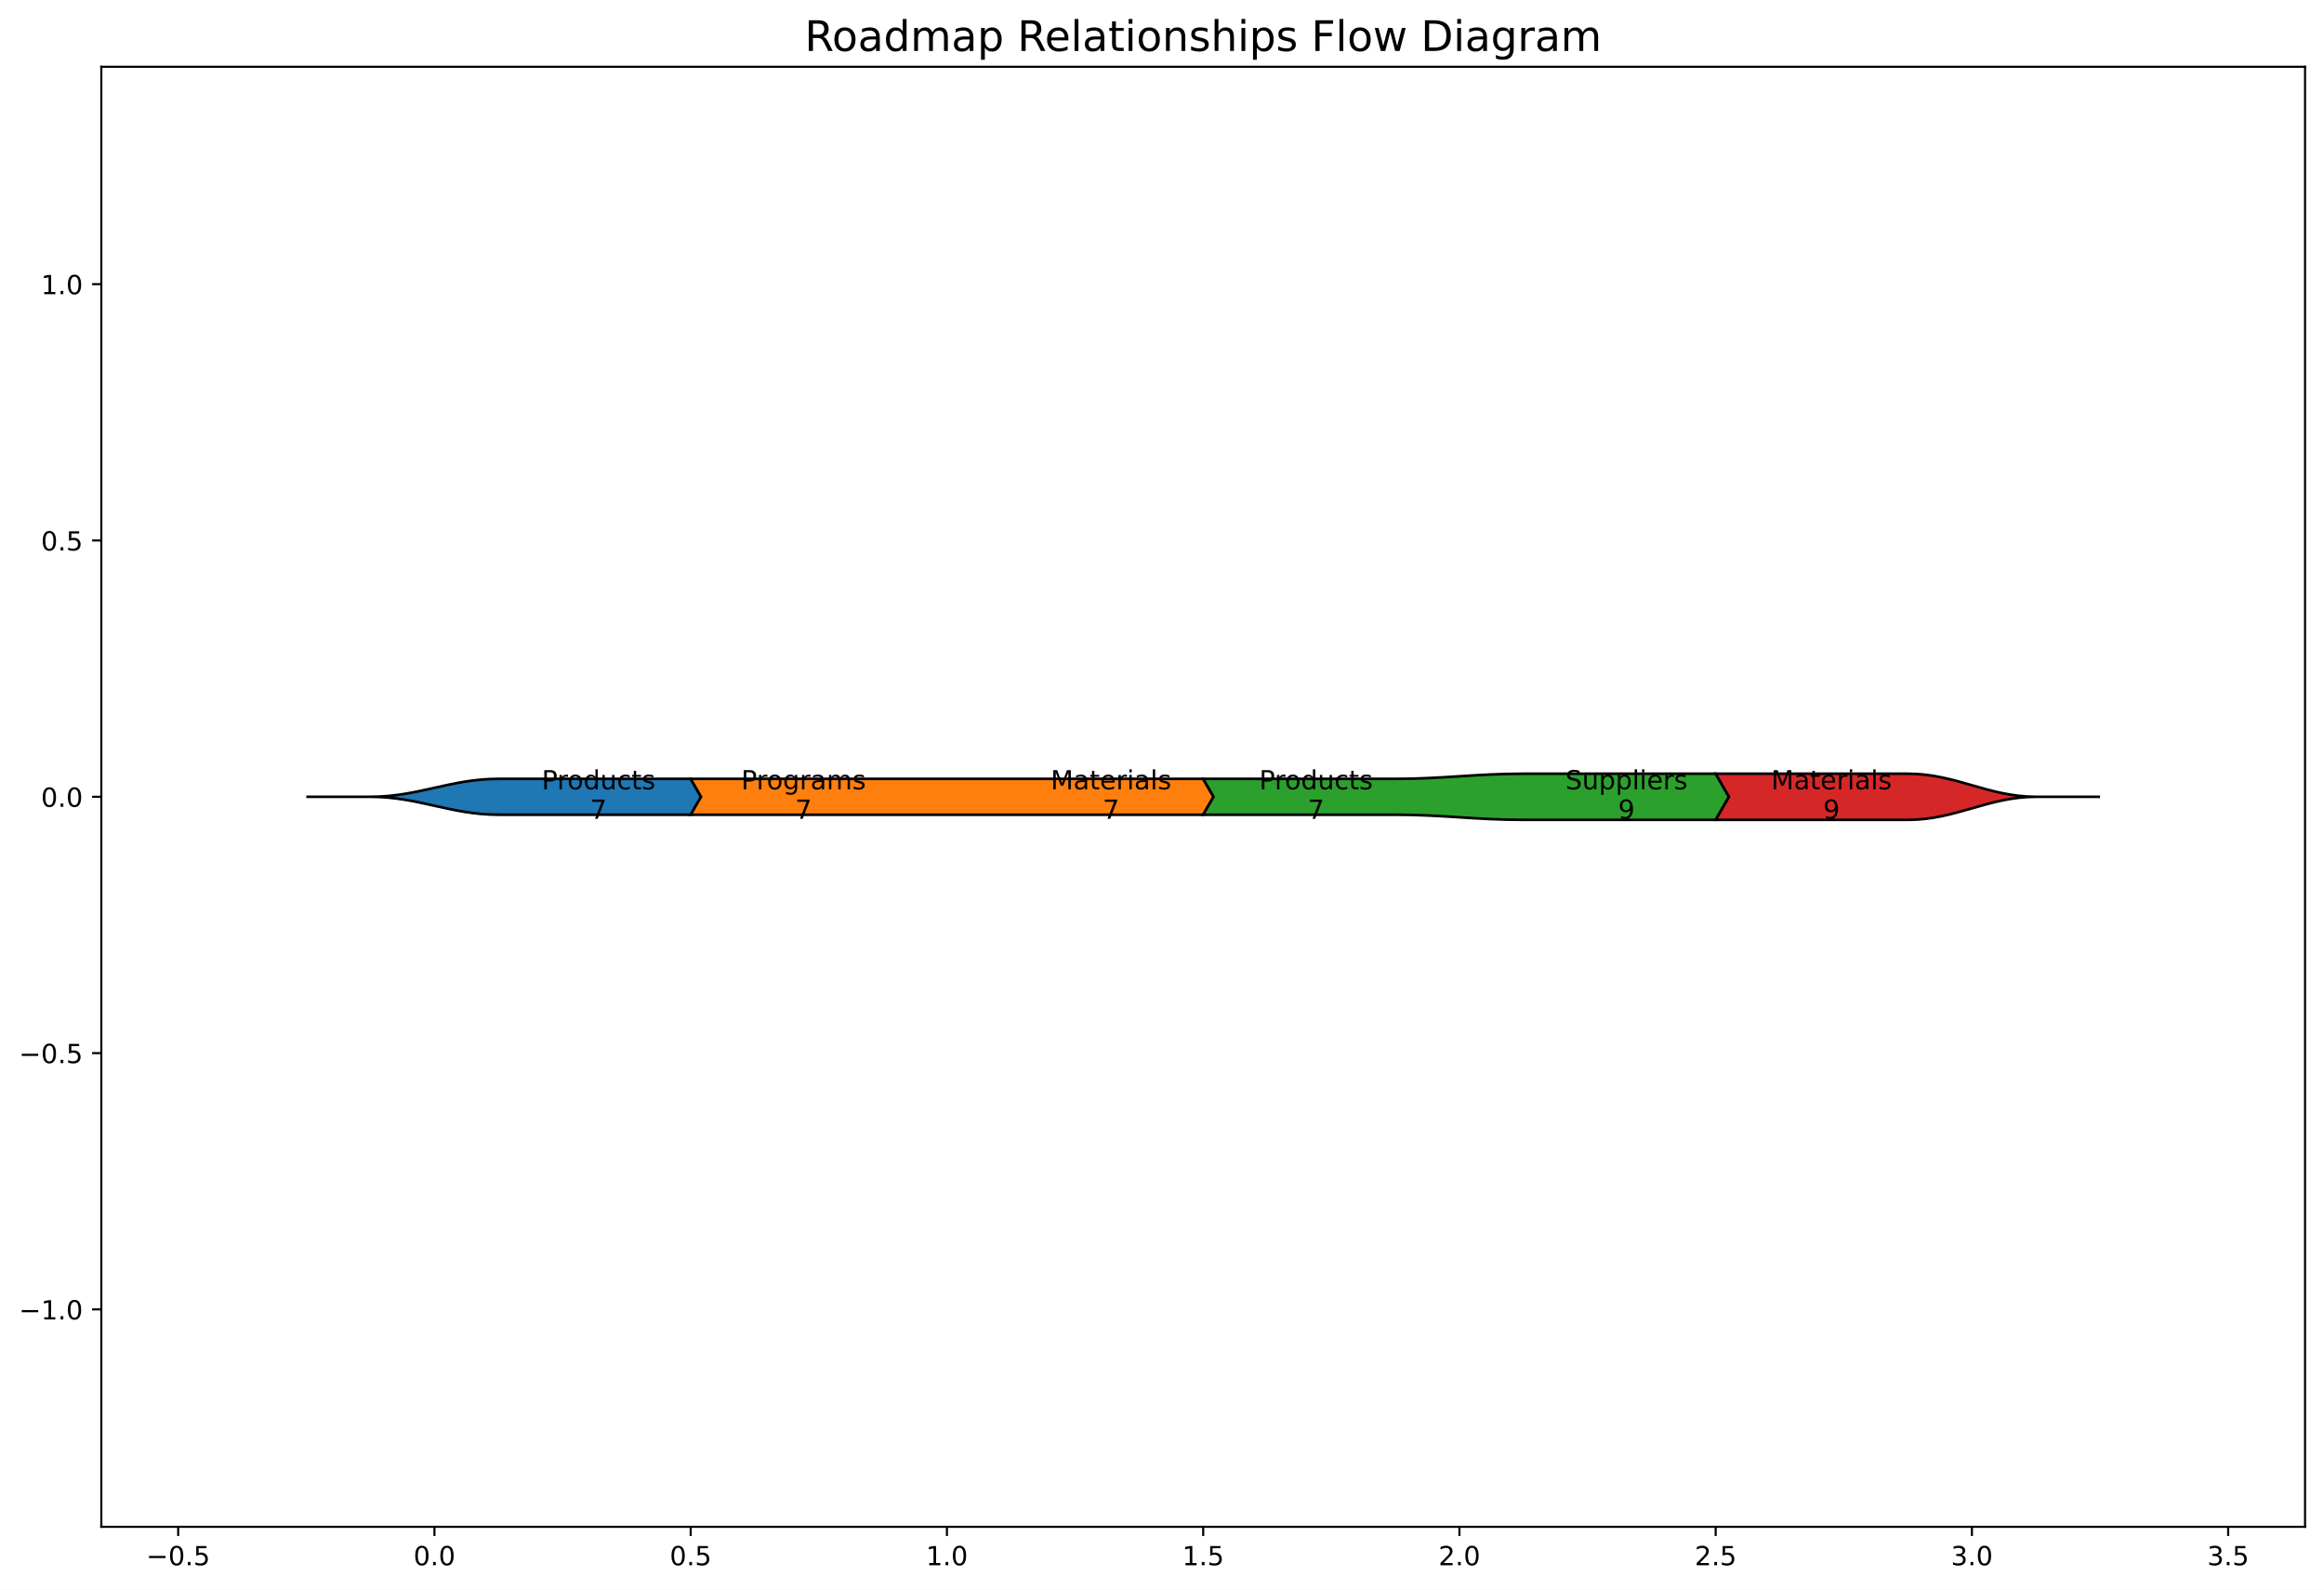
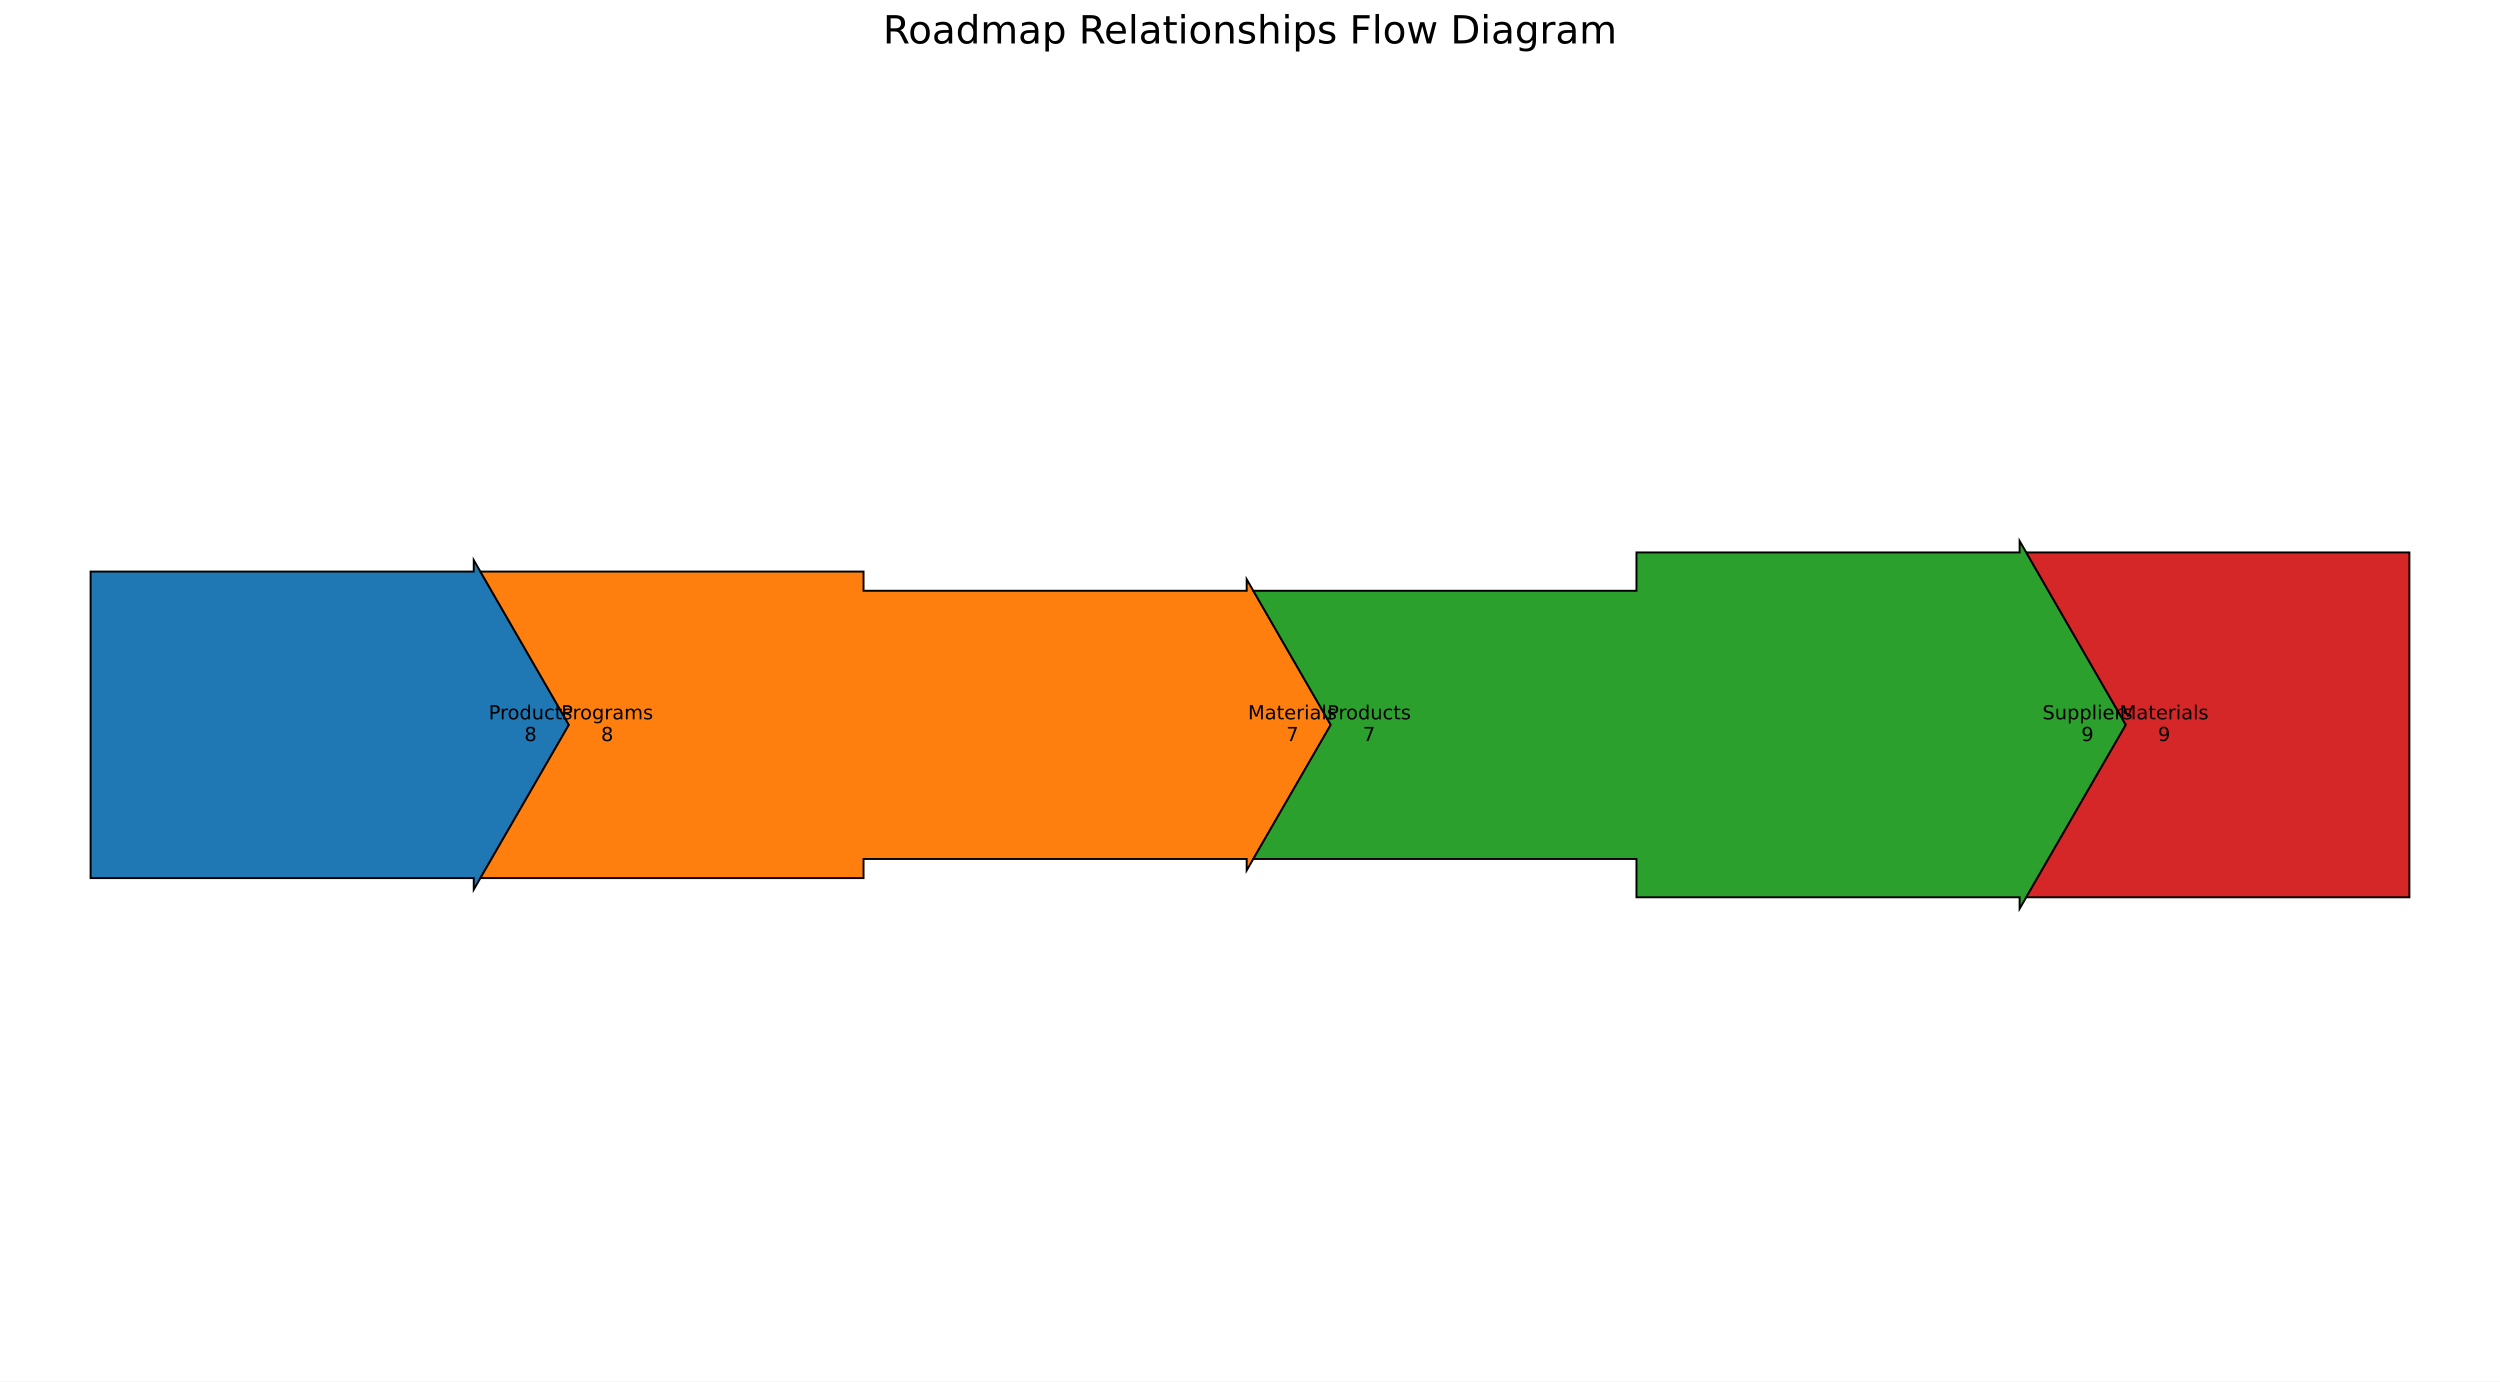
- <svg xmlns="http://www.w3.org/2000/svg" xmlns:xlink="http://www.w3.org/1999/xlink" width="882.683pt" height="603.636pt" viewBox="0 0 882.683 603.636" version="1.1">
+ <svg xmlns="http://www.w3.org/2000/svg" xmlns:xlink="http://www.w3.org/1999/xlink" width="1288.8pt" height="712.157pt" viewBox="0 0 1288.8 712.157" version="1.1">
  <defs>
    <style type="text/css">*{stroke-linejoin: round; stroke-linecap: butt}</style>
  </defs>
  <g id="figure_1">
    <g id="patch_1">
-       <path d="M 0 603.636  L 882.683 603.636  L 882.683 0  L 0 0  z " style="fill: #ffffff" />
+       <path d="M 0 712.157  L 1288.8 712.157  L 1288.8 0  L 0 0  z " style="fill: #ffffff" />
    </g>
    <g id="axes_1">
      <g id="patch_2">
-         <path d="M 38.483 579.758  L 875.483 579.758  L 875.483 25.358  L 38.483 25.358  z " style="fill: #ffffff" />
+         <path d="M 46.704 373.677  L 46.704 373.677  C 46.704 373.677 46.704 294.668 46.704 294.668  L 46.704 294.668  L 244.226 294.668  L 244.226 288.743  L 293.262 373.677  L 244.226 458.611  L 244.226 452.685  L 145.465 452.685  L 46.704 452.685  L 46.704 452.685  L 46.704 452.685  C 46.704 452.685 46.704 373.677 46.704 373.677  z " clip-path="url(#p63aba40e7e)" style="fill: #1f77b4; stroke: #000000; stroke-linejoin: miter" />
      </g>
      <g id="patch_3">
-         <path d="M 116.343 302.558  L 140.675 302.558  C 158.923 302.558 171.089 295.745 189.337 295.745  L 213.669 295.745  L 262.332 295.745  L 262.332 295.745  L 266.265 302.558  L 262.332 309.37  L 262.332 309.37  L 213.669 309.37  L 213.669 309.37  L 213.669 309.37  L 189.337 309.37  C 171.089 309.37 158.923 302.558 140.675 302.558  z " clip-path="url(#p958e1500dc)" style="fill: #1f77b4; stroke: #000000; stroke-linejoin: miter" />
+         <path d="M 445.168 294.668  L 445.168 294.668  C 445.168 294.668 445.168 304.544 445.168 304.544  L 445.168 304.544  L 642.689 304.544  L 642.689 298.619  L 686.024 373.677  L 642.689 448.735  L 642.689 442.809  L 543.929 442.809  L 445.168 442.809  L 445.168 442.809  L 445.168 442.809  C 445.168 442.809 445.168 452.685 445.168 452.685  L 445.168 452.685  L 247.647 452.685  L 293.262 373.677  L 247.647 294.668  L 346.407 294.668  L 445.168 294.668  z " clip-path="url(#p63aba40e7e)" style="fill: #ff7f0e; stroke: #000000; stroke-linejoin: miter" />
      </g>
      <g id="patch_4">
-         <path d="M 310.994 295.745  L 335.326 295.745  C 353.574 295.745 365.74 295.745 383.989 295.745  L 408.32 295.745  L 456.983 295.745  L 456.983 295.745  L 460.916 302.558  L 456.983 309.37  L 456.983 309.37  L 408.32 309.37  L 408.32 309.37  L 408.32 309.37  L 383.989 309.37  C 365.74 309.37 353.574 309.37 335.326 309.37  L 310.994 309.37  L 262.332 309.37  L 266.265 302.558  L 262.332 295.745  L 310.994 295.745  L 310.994 295.745  z " clip-path="url(#p958e1500dc)" style="fill: #ff7f0e; stroke: #000000; stroke-linejoin: miter" />
+         <path d="M 843.632 304.544  L 843.632 304.544  C 843.632 304.544 843.632 284.792 843.632 284.792  L 843.632 284.792  L 1041.153 284.792  L 1041.153 278.867  L 1095.892 373.677  L 1041.153 468.487  L 1041.153 462.561  L 942.393 462.561  L 843.632 462.561  L 843.632 462.561  L 843.632 462.561  C 843.632 462.561 843.632 442.809 843.632 442.809  L 843.632 442.809  L 646.111 442.809  L 686.024 373.677  L 646.111 304.544  L 744.871 304.544  L 843.632 304.544  z " clip-path="url(#p63aba40e7e)" style="fill: #2ca02c; stroke: #000000; stroke-linejoin: miter" />
      </g>
      <g id="patch_5">
-         <path d="M 505.646 295.745  L 529.977 295.745  C 548.226 295.745 560.391 293.798 578.64 293.798  L 602.971 293.798  L 651.634 293.798  L 651.634 293.798  L 656.691 302.558  L 651.634 311.317  L 651.634 311.317  L 602.971 311.317  L 602.971 311.317  L 602.971 311.317  L 578.64 311.317  C 560.391 311.317 548.226 309.37 529.977 309.37  L 505.646 309.37  L 456.983 309.37  L 460.916 302.558  L 456.983 295.745  L 505.646 295.745  L 505.646 295.745  z " clip-path="url(#p958e1500dc)" style="fill: #2ca02c; stroke: #000000; stroke-linejoin: miter" />
-       </g>
-       <g id="patch_6">
-         <path d="M 700.297 293.798  L 724.628 293.798  C 742.877 293.798 755.042 302.558 773.291 302.558  L 797.622 302.558  L 773.291 302.558  C 755.042 302.558 742.877 311.317 724.628 311.317  L 700.297 311.317  L 651.634 311.317  L 656.691 302.558  L 651.634 293.798  L 700.297 293.798  L 700.297 293.798  z " clip-path="url(#p958e1500dc)" style="fill: #d62728; stroke: #000000; stroke-linejoin: miter" />
-       </g>
-       <g id="matplotlib.axis_1">
-         <g id="xtick_1">
-           <g id="line2d_1">
-             <defs>
-               <path id="mdd081a2a68" d="M 0 0  L 0 3.5  " style="stroke: #000000; stroke-width: 0.8" />
-             </defs>
-             <g>
-               <use xlink:href="#mdd081a2a68" x="67.68" y="579.758" style="stroke: #000000; stroke-width: 0.8" />
-             </g>
-           </g>
-           <g id="text_1">
-             <g transform="translate(55.53908 594.3559) scale(0.1 -0.1)">
-               <defs>
-                 <path id="DejaVuSans-2212" d="M 678 2272  L 4684 2272  L 4684 1741  L 678 1741  L 678 2272  z " transform="scale(0.015625)" />
-                 <path id="DejaVuSans-30" d="M 2034 4250  Q 1547 4250 1301 3770  Q 1056 3291 1056 2328  Q 1056 1369 1301 889  Q 1547 409 2034 409  Q 2525 409 2770 889  Q 3016 1369 3016 2328  Q 3016 3291 2770 3770  Q 2525 4250 2034 4250  z M 2034 4750  Q 2819 4750 3233 4129  Q 3647 3509 3647 2328  Q 3647 1150 3233 529  Q 2819 -91 2034 -91  Q 1250 -91 836 529  Q 422 1150 422 2328  Q 422 3509 836 4129  Q 1250 4750 2034 4750  z " transform="scale(0.015625)" />
-                 <path id="DejaVuSans-2e" d="M 684 794  L 1344 794  L 1344 0  L 684 0  L 684 794  z " transform="scale(0.015625)" />
-                 <path id="DejaVuSans-35" d="M 691 4666  L 3169 4666  L 3169 4134  L 1269 4134  L 1269 2991  Q 1406 3038 1543 3061  Q 1681 3084 1819 3084  Q 2600 3084 3056 2656  Q 3513 2228 3513 1497  Q 3513 744 3044 326  Q 2575 -91 1722 -91  Q 1428 -91 1123 -41  Q 819 9 494 109  L 494 744  Q 775 591 1075 516  Q 1375 441 1709 441  Q 2250 441 2565 725  Q 2881 1009 2881 1497  Q 2881 1984 2565 2268  Q 2250 2553 1709 2553  Q 1456 2553 1204 2497  Q 953 2441 691 2322  L 691 4666  z " transform="scale(0.015625)" />
-               </defs>
-               <use xlink:href="#DejaVuSans-2212" />
-               <use xlink:href="#DejaVuSans-30" transform="translate(83.78906 0)" />
-               <use xlink:href="#DejaVuSans-2e" transform="translate(147.4121 0)" />
-               <use xlink:href="#DejaVuSans-35" transform="translate(179.1992 0)" />
-             </g>
-           </g>
-         </g>
-         <g id="xtick_2">
-           <g id="line2d_2">
-             <g>
-               <use xlink:href="#mdd081a2a68" x="165.006" y="579.758" style="stroke: #000000; stroke-width: 0.8" />
-             </g>
-           </g>
-           <g id="text_2">
-             <g transform="translate(157.0545 594.3559) scale(0.1 -0.1)">
-               <use xlink:href="#DejaVuSans-30" />
-               <use xlink:href="#DejaVuSans-2e" transform="translate(63.62305 0)" />
-               <use xlink:href="#DejaVuSans-30" transform="translate(95.41016 0)" />
-             </g>
-           </g>
-         </g>
-         <g id="xtick_3">
-           <g id="line2d_3">
-             <g>
-               <use xlink:href="#mdd081a2a68" x="262.332" y="579.758" style="stroke: #000000; stroke-width: 0.8" />
-             </g>
-           </g>
-           <g id="text_3">
-             <g transform="translate(254.3801 594.3559) scale(0.1 -0.1)">
-               <use xlink:href="#DejaVuSans-30" />
-               <use xlink:href="#DejaVuSans-2e" transform="translate(63.62305 0)" />
-               <use xlink:href="#DejaVuSans-35" transform="translate(95.41016 0)" />
-             </g>
-           </g>
-         </g>
-         <g id="xtick_4">
-           <g id="line2d_4">
-             <g>
-               <use xlink:href="#mdd081a2a68" x="359.657" y="579.758" style="stroke: #000000; stroke-width: 0.8" />
-             </g>
-           </g>
-           <g id="text_4">
-             <g transform="translate(351.7057 594.3559) scale(0.1 -0.1)">
-               <defs>
-                 <path id="DejaVuSans-31" d="M 794 531  L 1825 531  L 1825 4091  L 703 3866  L 703 4441  L 1819 4666  L 2450 4666  L 2450 531  L 3481 531  L 3481 0  L 794 0  L 794 531  z " transform="scale(0.015625)" />
-               </defs>
-               <use xlink:href="#DejaVuSans-31" />
-               <use xlink:href="#DejaVuSans-2e" transform="translate(63.62305 0)" />
-               <use xlink:href="#DejaVuSans-30" transform="translate(95.41016 0)" />
-             </g>
-           </g>
-         </g>
-         <g id="xtick_5">
-           <g id="line2d_5">
-             <g>
-               <use xlink:href="#mdd081a2a68" x="456.983" y="579.758" style="stroke: #000000; stroke-width: 0.8" />
-             </g>
-           </g>
-           <g id="text_5">
-             <g transform="translate(449.0312 594.3559) scale(0.1 -0.1)">
-               <use xlink:href="#DejaVuSans-31" />
-               <use xlink:href="#DejaVuSans-2e" transform="translate(63.62305 0)" />
-               <use xlink:href="#DejaVuSans-35" transform="translate(95.41016 0)" />
-             </g>
-           </g>
-         </g>
-         <g id="xtick_6">
-           <g id="line2d_6">
-             <g>
-               <use xlink:href="#mdd081a2a68" x="554.308" y="579.758" style="stroke: #000000; stroke-width: 0.8" />
-             </g>
-           </g>
-           <g id="text_6">
-             <g transform="translate(546.3568 594.3559) scale(0.1 -0.1)">
-               <defs>
-                 <path id="DejaVuSans-32" d="M 1228 531  L 3431 531  L 3431 0  L 469 0  L 469 531  Q 828 903 1448 1529  Q 2069 2156 2228 2338  Q 2531 2678 2651 2914  Q 2772 3150 2772 3378  Q 2772 3750 2511 3984  Q 2250 4219 1831 4219  Q 1534 4219 1204 4116  Q 875 4013 500 3803  L 500 4441  Q 881 4594 1212 4672  Q 1544 4750 1819 4750  Q 2544 4750 2975 4387  Q 3406 4025 3406 3419  Q 3406 3131 3298 2873  Q 3191 2616 2906 2266  Q 2828 2175 2409 1742  Q 1991 1309 1228 531  z " transform="scale(0.015625)" />
-               </defs>
-               <use xlink:href="#DejaVuSans-32" />
-               <use xlink:href="#DejaVuSans-2e" transform="translate(63.62305 0)" />
-               <use xlink:href="#DejaVuSans-30" transform="translate(95.41016 0)" />
-             </g>
-           </g>
-         </g>
-         <g id="xtick_7">
-           <g id="line2d_7">
-             <g>
-               <use xlink:href="#mdd081a2a68" x="651.634" y="579.758" style="stroke: #000000; stroke-width: 0.8" />
-             </g>
-           </g>
-           <g id="text_7">
-             <g transform="translate(643.6824 594.3559) scale(0.1 -0.1)">
-               <use xlink:href="#DejaVuSans-32" />
-               <use xlink:href="#DejaVuSans-2e" transform="translate(63.62305 0)" />
-               <use xlink:href="#DejaVuSans-35" transform="translate(95.41016 0)" />
-             </g>
-           </g>
-         </g>
-         <g id="xtick_8">
-           <g id="line2d_8">
-             <g>
-               <use xlink:href="#mdd081a2a68" x="748.96" y="579.758" style="stroke: #000000; stroke-width: 0.8" />
-             </g>
-           </g>
-           <g id="text_8">
-             <g transform="translate(741.008 594.3559) scale(0.1 -0.1)">
-               <defs>
-                 <path id="DejaVuSans-33" d="M 2597 2516  Q 3050 2419 3304 2112  Q 3559 1806 3559 1356  Q 3559 666 3084 287  Q 2609 -91 1734 -91  Q 1441 -91 1130 -33  Q 819 25 488 141  L 488 750  Q 750 597 1062 519  Q 1375 441 1716 441  Q 2309 441 2620 675  Q 2931 909 2931 1356  Q 2931 1769 2642 2001  Q 2353 2234 1838 2234  L 1294 2234  L 1294 2753  L 1863 2753  Q 2328 2753 2575 2939  Q 2822 3125 2822 3475  Q 2822 3834 2567 4026  Q 2313 4219 1838 4219  Q 1578 4219 1281 4162  Q 984 4106 628 3988  L 628 4550  Q 988 4650 1302 4700  Q 1616 4750 1894 4750  Q 2613 4750 3031 4423  Q 3450 4097 3450 3541  Q 3450 3153 3228 2886  Q 3006 2619 2597 2516  z " transform="scale(0.015625)" />
-               </defs>
-               <use xlink:href="#DejaVuSans-33" />
-               <use xlink:href="#DejaVuSans-2e" transform="translate(63.62305 0)" />
-               <use xlink:href="#DejaVuSans-30" transform="translate(95.41016 0)" />
-             </g>
-           </g>
-         </g>
-         <g id="xtick_9">
-           <g id="line2d_9">
-             <g>
-               <use xlink:href="#mdd081a2a68" x="846.285" y="579.758" style="stroke: #000000; stroke-width: 0.8" />
-             </g>
-           </g>
-           <g id="text_9">
-             <g transform="translate(838.3336 594.3559) scale(0.1 -0.1)">
-               <use xlink:href="#DejaVuSans-33" />
-               <use xlink:href="#DejaVuSans-2e" transform="translate(63.62305 0)" />
-               <use xlink:href="#DejaVuSans-35" transform="translate(95.41016 0)" />
-             </g>
-           </g>
-         </g>
-       </g>
-       <g id="matplotlib.axis_2">
-         <g id="ytick_1">
-           <g id="line2d_10">
-             <defs>
-               <path id="md253ec2808" d="M 0 0  L -3.5 0  " style="stroke: #000000; stroke-width: 0.8" />
-             </defs>
-             <g>
-               <use xlink:href="#md253ec2808" x="38.483" y="497.209" style="stroke: #000000; stroke-width: 0.8" />
-             </g>
-           </g>
-           <g id="text_10">
-             <g transform="translate(7.2 501.0079) scale(0.1 -0.1)">
-               <use xlink:href="#DejaVuSans-2212" />
-               <use xlink:href="#DejaVuSans-31" transform="translate(83.78906 0)" />
-               <use xlink:href="#DejaVuSans-2e" transform="translate(147.4121 0)" />
-               <use xlink:href="#DejaVuSans-30" transform="translate(179.1992 0)" />
-             </g>
-           </g>
-         </g>
-         <g id="ytick_2">
-           <g id="line2d_11">
-             <g>
-               <use xlink:href="#md253ec2808" x="38.483" y="399.883" style="stroke: #000000; stroke-width: 0.8" />
-             </g>
-           </g>
-           <g id="text_11">
-             <g transform="translate(7.2 403.6823) scale(0.1 -0.1)">
-               <use xlink:href="#DejaVuSans-2212" />
-               <use xlink:href="#DejaVuSans-30" transform="translate(83.78906 0)" />
-               <use xlink:href="#DejaVuSans-2e" transform="translate(147.4121 0)" />
-               <use xlink:href="#DejaVuSans-35" transform="translate(179.1992 0)" />
-             </g>
-           </g>
-         </g>
-         <g id="ytick_3">
-           <g id="line2d_12">
-             <g>
-               <use xlink:href="#md253ec2808" x="38.483" y="302.558" style="stroke: #000000; stroke-width: 0.8" />
-             </g>
-           </g>
-           <g id="text_12">
-             <g transform="translate(15.57969 306.3567) scale(0.1 -0.1)">
-               <use xlink:href="#DejaVuSans-30" />
-               <use xlink:href="#DejaVuSans-2e" transform="translate(63.62305 0)" />
-               <use xlink:href="#DejaVuSans-30" transform="translate(95.41016 0)" />
-             </g>
-           </g>
-         </g>
-         <g id="ytick_4">
-           <g id="line2d_13">
-             <g>
-               <use xlink:href="#md253ec2808" x="38.483" y="205.232" style="stroke: #000000; stroke-width: 0.8" />
-             </g>
-           </g>
-           <g id="text_13">
-             <g transform="translate(15.57969 209.0311) scale(0.1 -0.1)">
-               <use xlink:href="#DejaVuSans-30" />
-               <use xlink:href="#DejaVuSans-2e" transform="translate(63.62305 0)" />
-               <use xlink:href="#DejaVuSans-35" transform="translate(95.41016 0)" />
-             </g>
-           </g>
-         </g>
-         <g id="ytick_5">
-           <g id="line2d_14">
-             <g>
-               <use xlink:href="#md253ec2808" x="38.483" y="107.906" style="stroke: #000000; stroke-width: 0.8" />
-             </g>
-           </g>
-           <g id="text_14">
-             <g transform="translate(15.57969 111.7056) scale(0.1 -0.1)">
-               <use xlink:href="#DejaVuSans-31" />
-               <use xlink:href="#DejaVuSans-2e" transform="translate(63.62305 0)" />
-               <use xlink:href="#DejaVuSans-30" transform="translate(95.41016 0)" />
-             </g>
-           </g>
-         </g>
-       </g>
-       <g id="patch_7">
-         <path d="M 38.483 579.758  L 38.483 25.358  " style="fill: none; stroke: #000000; stroke-width: 0.8; stroke-linejoin: miter; stroke-linecap: square" />
-       </g>
-       <g id="patch_8">
-         <path d="M 875.483 579.758  L 875.483 25.358  " style="fill: none; stroke: #000000; stroke-width: 0.8; stroke-linejoin: miter; stroke-linecap: square" />
-       </g>
-       <g id="patch_9">
-         <path d="M 38.483 579.758  L 875.483 579.758  " style="fill: none; stroke: #000000; stroke-width: 0.8; stroke-linejoin: miter; stroke-linecap: square" />
-       </g>
-       <g id="patch_10">
-         <path d="M 38.483 25.358  L 875.483 25.358  " style="fill: none; stroke: #000000; stroke-width: 0.8; stroke-linejoin: miter; stroke-linecap: square" />
-       </g>
-       <g id="text_15">
-         <g transform="translate(281.4968 299.718) scale(0.1 -0.1)">
+         <path d="M 1242.096 284.792  L 1242.096 284.792  C 1242.096 284.792 1242.096 373.677 1242.096 373.677  L 1242.096 373.677  L 1242.096 373.677  C 1242.096 373.677 1242.096 462.561 1242.096 462.561  L 1242.096 462.561  L 1044.574 462.561  L 1095.892 373.677  L 1044.574 284.792  L 1143.335 284.792  L 1242.096 284.792  z " clip-path="url(#p63aba40e7e)" style="fill: #d62728; stroke: #000000; stroke-linejoin: miter" />
+       </g>
+       <g id="text_1">
+         <g transform="translate(289.3161 370.8373) scale(0.1 -0.1)">
          <defs>
            <path id="DejaVuSans-50" d="M 1259 4147  L 1259 2394  L 2053 2394  Q 2494 2394 2734 2622  Q 2975 2850 2975 3272  Q 2975 3691 2734 3919  Q 2494 4147 2053 4147  L 1259 4147  z M 628 4666  L 2053 4666  Q 2838 4666 3239 4311  Q 3641 3956 3641 3272  Q 3641 2581 3239 2228  Q 2838 1875 2053 1875  L 1259 1875  L 1259 0  L 628 0  L 628 4666  z " transform="scale(0.015625)" />
            <path id="DejaVuSans-72" d="M 2631 2963  Q 2534 3019 2420 3045  Q 2306 3072 2169 3072  Q 1681 3072 1420 2755  Q 1159 2438 1159 1844  L 1159 0  L 581 0  L 581 3500  L 1159 3500  L 1159 2956  Q 1341 3275 1631 3429  Q 1922 3584 2338 3584  Q 2397 3584 2469 3576  Q 2541 3569 2628 3553  L 2631 2963  z " transform="scale(0.015625)" />
            <path id="DejaVuSans-6f" d="M 1959 3097  Q 1497 3097 1228 2736  Q 959 2375 959 1747  Q 959 1119 1226 758  Q 1494 397 1959 397  Q 2419 397 2687 759  Q 2956 1122 2956 1747  Q 2956 2369 2687 2733  Q 2419 3097 1959 3097  z M 1959 3584  Q 2709 3584 3137 3096  Q 3566 2609 3566 1747  Q 3566 888 3137 398  Q 2709 -91 1959 -91  Q 1206 -91 779 398  Q 353 888 353 1747  Q 353 2609 779 3096  Q 1206 3584 1959 3584  z " transform="scale(0.015625)" />
            <path id="DejaVuSans-67" d="M 2906 1791  Q 2906 2416 2648 2759  Q 2391 3103 1925 3103  Q 1463 3103 1205 2759  Q 947 2416 947 1791  Q 947 1169 1205 825  Q 1463 481 1925 481  Q 2391 481 2648 825  Q 2906 1169 2906 1791  z M 3481 434  Q 3481 -459 3084 -895  Q 2688 -1331 1869 -1331  Q 1566 -1331 1297 -1286  Q 1028 -1241 775 -1147  L 775 -588  Q 1028 -725 1275 -790  Q 1522 -856 1778 -856  Q 2344 -856 2625 -561  Q 2906 -266 2906 331  L 2906 616  Q 2728 306 2450 153  Q 2172 0 1784 0  Q 1141 0 747 490  Q 353 981 353 1791  Q 353 2603 747 3093  Q 1141 3584 1784 3584  Q 2172 3584 2450 3431  Q 2728 3278 2906 2969  L 2906 3500  L 3481 3500  L 3481 434  z " transform="scale(0.015625)" />
            <path id="DejaVuSans-61" d="M 2194 1759  Q 1497 1759 1228 1600  Q 959 1441 959 1056  Q 959 750 1161 570  Q 1363 391 1709 391  Q 2188 391 2477 730  Q 2766 1069 2766 1631  L 2766 1759  L 2194 1759  z M 3341 1997  L 3341 0  L 2766 0  L 2766 531  Q 2569 213 2275 61  Q 1981 -91 1556 -91  Q 1019 -91 701 211  Q 384 513 384 1019  Q 384 1609 779 1909  Q 1175 2209 1959 2209  L 2766 2209  L 2766 2266  Q 2766 2663 2505 2880  Q 2244 3097 1772 3097  Q 1472 3097 1187 3025  Q 903 2953 641 2809  L 641 3341  Q 956 3463 1253 3523  Q 1550 3584 1831 3584  Q 2591 3584 2966 3190  Q 3341 2797 3341 1997  z " transform="scale(0.015625)" />
            <path id="DejaVuSans-6d" d="M 3328 2828  Q 3544 3216 3844 3400  Q 4144 3584 4550 3584  Q 5097 3584 5394 3201  Q 5691 2819 5691 2113  L 5691 0  L 5113 0  L 5113 2094  Q 5113 2597 4934 2840  Q 4756 3084 4391 3084  Q 3944 3084 3684 2787  Q 3425 2491 3425 1978  L 3425 0  L 2847 0  L 2847 2094  Q 2847 2600 2669 2842  Q 2491 3084 2119 3084  Q 1678 3084 1418 2786  Q 1159 2488 1159 1978  L 1159 0  L 581 0  L 581 3500  L 1159 3500  L 1159 2956  Q 1356 3278 1631 3431  Q 1906 3584 2284 3584  Q 2666 3584 2933 3390  Q 3200 3197 3328 2828  z " transform="scale(0.015625)" />
            <path id="DejaVuSans-73" d="M 2834 3397  L 2834 2853  Q 2591 2978 2328 3040  Q 2066 3103 1784 3103  Q 1356 3103 1142 2972  Q 928 2841 928 2578  Q 928 2378 1081 2264  Q 1234 2150 1697 2047  L 1894 2003  Q 2506 1872 2764 1633  Q 3022 1394 3022 966  Q 3022 478 2636 193  Q 2250 -91 1575 -91  Q 1294 -91 989 -36  Q 684 19 347 128  L 347 722  Q 666 556 975 473  Q 1284 391 1588 391  Q 1994 391 2212 530  Q 2431 669 2431 922  Q 2431 1156 2273 1281  Q 2116 1406 1581 1522  L 1381 1569  Q 847 1681 609 1914  Q 372 2147 372 2553  Q 372 3047 722 3315  Q 1072 3584 1716 3584  Q 2034 3584 2315 3537  Q 2597 3491 2834 3397  z " transform="scale(0.015625)" />
          </defs>
          <use xlink:href="#DejaVuSans-50" />
          <use xlink:href="#DejaVuSans-72" transform="translate(58.55273 0)" />
          <use xlink:href="#DejaVuSans-6f" transform="translate(97.41602 0)" />
          <use xlink:href="#DejaVuSans-67" transform="translate(158.5977 0)" />
          <use xlink:href="#DejaVuSans-72" transform="translate(222.0742 0)" />
          <use xlink:href="#DejaVuSans-61" transform="translate(263.1875 0)" />
          <use xlink:href="#DejaVuSans-6d" transform="translate(324.4668 0)" />
          <use xlink:href="#DejaVuSans-73" transform="translate(421.8789 0)" />
        </g>
-         <g transform="translate(302.014 310.9158) scale(0.1 -0.1)">
-           <defs>
-             <path id="DejaVuSans-37" d="M 525 4666  L 3525 4666  L 3525 4397  L 1831 0  L 1172 0  L 2766 4134  L 525 4134  L 525 4666  z " transform="scale(0.015625)" />
-           </defs>
-           <use xlink:href="#DejaVuSans-37" />
-         </g>
-       </g>
-       <g id="text_16">
-         <g transform="translate(205.7481 299.718) scale(0.1 -0.1)">
+         <g transform="translate(309.8332 382.0352) scale(0.1 -0.1)">
+           <defs>
+             <path id="DejaVuSans-38" d="M 2034 2216  Q 1584 2216 1326 1975  Q 1069 1734 1069 1313  Q 1069 891 1326 650  Q 1584 409 2034 409  Q 2484 409 2743 651  Q 3003 894 3003 1313  Q 3003 1734 2745 1975  Q 2488 2216 2034 2216  z M 1403 2484  Q 997 2584 770 2862  Q 544 3141 544 3541  Q 544 4100 942 4425  Q 1341 4750 2034 4750  Q 2731 4750 3128 4425  Q 3525 4100 3525 3541  Q 3525 3141 3298 2862  Q 3072 2584 2669 2484  Q 3125 2378 3379 2068  Q 3634 1759 3634 1313  Q 3634 634 3220 271  Q 2806 -91 2034 -91  Q 1263 -91 848 271  Q 434 634 434 1313  Q 434 1759 690 2068  Q 947 2378 1403 2484  z M 1172 3481  Q 1172 3119 1398 2916  Q 1625 2713 2034 2713  Q 2441 2713 2670 2916  Q 2900 3119 2900 3481  Q 2900 3844 2670 4047  Q 2441 4250 2034 4250  Q 1625 4250 1398 4047  Q 1172 3844 1172 3481  z " transform="scale(0.015625)" />
+           </defs>
+           <use xlink:href="#DejaVuSans-38" />
+         </g>
+       </g>
+       <g id="text_2">
+         <g transform="translate(251.9235 370.8373) scale(0.1 -0.1)">
          <defs>
            <path id="DejaVuSans-64" d="M 2906 2969  L 2906 4863  L 3481 4863  L 3481 0  L 2906 0  L 2906 525  Q 2725 213 2448 61  Q 2172 -91 1784 -91  Q 1150 -91 751 415  Q 353 922 353 1747  Q 353 2572 751 3078  Q 1150 3584 1784 3584  Q 2172 3584 2448 3432  Q 2725 3281 2906 2969  z M 947 1747  Q 947 1113 1208 752  Q 1469 391 1925 391  Q 2381 391 2643 752  Q 2906 1113 2906 1747  Q 2906 2381 2643 2742  Q 2381 3103 1925 3103  Q 1469 3103 1208 2742  Q 947 2381 947 1747  z " transform="scale(0.015625)" />
            <path id="DejaVuSans-75" d="M 544 1381  L 544 3500  L 1119 3500  L 1119 1403  Q 1119 906 1312 657  Q 1506 409 1894 409  Q 2359 409 2629 706  Q 2900 1003 2900 1516  L 2900 3500  L 3475 3500  L 3475 0  L 2900 0  L 2900 538  Q 2691 219 2414 64  Q 2138 -91 1772 -91  Q 1169 -91 856 284  Q 544 659 544 1381  z M 1991 3584  L 1991 3584  z " transform="scale(0.015625)" />
            <path id="DejaVuSans-63" d="M 3122 3366  L 3122 2828  Q 2878 2963 2633 3030  Q 2388 3097 2138 3097  Q 1578 3097 1268 2742  Q 959 2388 959 1747  Q 959 1106 1268 751  Q 1578 397 2138 397  Q 2388 397 2633 464  Q 2878 531 3122 666  L 3122 134  Q 2881 22 2623 -34  Q 2366 -91 2075 -91  Q 1284 -91 818 406  Q 353 903 353 1747  Q 353 2603 823 3093  Q 1294 3584 2113 3584  Q 2378 3584 2631 3529  Q 2884 3475 3122 3366  z " transform="scale(0.015625)" />
            <path id="DejaVuSans-74" d="M 1172 4494  L 1172 3500  L 2356 3500  L 2356 3053  L 1172 3053  L 1172 1153  Q 1172 725 1289 603  Q 1406 481 1766 481  L 2356 481  L 2356 0  L 1766 0  Q 1100 0 847 248  Q 594 497 594 1153  L 594 3053  L 172 3053  L 172 3500  L 594 3500  L 594 4494  L 1172 4494  z " transform="scale(0.015625)" />
          </defs>
          <use xlink:href="#DejaVuSans-50" />
          <use xlink:href="#DejaVuSans-72" transform="translate(58.55273 0)" />
          <use xlink:href="#DejaVuSans-6f" transform="translate(97.41602 0)" />
          <use xlink:href="#DejaVuSans-64" transform="translate(158.5977 0)" />
          <use xlink:href="#DejaVuSans-75" transform="translate(222.0742 0)" />
          <use xlink:href="#DejaVuSans-63" transform="translate(285.4531 0)" />
          <use xlink:href="#DejaVuSans-74" transform="translate(340.4336 0)" />
          <use xlink:href="#DejaVuSans-73" transform="translate(379.6426 0)" />
        </g>
-         <g transform="translate(224.1535 310.9158) scale(0.1 -0.1)">
-           <use xlink:href="#DejaVuSans-37" />
-         </g>
-       </g>
-       <g id="text_17">
-         <g transform="translate(478.2597 299.718) scale(0.1 -0.1)">
+         <g transform="translate(270.329 382.0352) scale(0.1 -0.1)">
+           <use xlink:href="#DejaVuSans-38" />
+         </g>
+       </g>
+       <g id="text_3">
+         <g transform="translate(684.1896 370.8373) scale(0.1 -0.1)">
          <use xlink:href="#DejaVuSans-50" />
          <use xlink:href="#DejaVuSans-72" transform="translate(58.55273 0)" />
          <use xlink:href="#DejaVuSans-6f" transform="translate(97.41602 0)" />
          <use xlink:href="#DejaVuSans-64" transform="translate(158.5977 0)" />
          <use xlink:href="#DejaVuSans-75" transform="translate(222.0742 0)" />
          <use xlink:href="#DejaVuSans-63" transform="translate(285.4531 0)" />
          <use xlink:href="#DejaVuSans-74" transform="translate(340.4336 0)" />
          <use xlink:href="#DejaVuSans-73" transform="translate(379.6426 0)" />
        </g>
-         <g transform="translate(496.6652 310.9158) scale(0.1 -0.1)">
+         <g transform="translate(702.5951 382.0352) scale(0.1 -0.1)">
+           <defs>
+             <path id="DejaVuSans-37" d="M 525 4666  L 3525 4666  L 3525 4397  L 1831 0  L 1172 0  L 2766 4134  L 525 4134  L 525 4666  z " transform="scale(0.015625)" />
+           </defs>
          <use xlink:href="#DejaVuSans-37" />
        </g>
      </g>
-       <g id="text_18">
-         <g transform="translate(399.0688 299.718) scale(0.1 -0.1)">
+       <g id="text_4">
+         <g transform="translate(643.3549 370.8373) scale(0.1 -0.1)">
          <defs>
            <path id="DejaVuSans-4d" d="M 628 4666  L 1569 4666  L 2759 1491  L 3956 4666  L 4897 4666  L 4897 0  L 4281 0  L 4281 4097  L 3078 897  L 2444 897  L 1241 4097  L 1241 0  L 628 0  L 628 4666  z " transform="scale(0.015625)" />
            <path id="DejaVuSans-65" d="M 3597 1894  L 3597 1613  L 953 1613  Q 991 1019 1311 708  Q 1631 397 2203 397  Q 2534 397 2845 478  Q 3156 559 3463 722  L 3463 178  Q 3153 47 2828 -22  Q 2503 -91 2169 -91  Q 1331 -91 842 396  Q 353 884 353 1716  Q 353 2575 817 3079  Q 1281 3584 2069 3584  Q 2775 3584 3186 3129  Q 3597 2675 3597 1894  z M 3022 2063  Q 3016 2534 2758 2815  Q 2500 3097 2075 3097  Q 1594 3097 1305 2825  Q 1016 2553 972 2059  L 3022 2063  z " transform="scale(0.015625)" />
            <path id="DejaVuSans-69" d="M 603 3500  L 1178 3500  L 1178 0  L 603 0  L 603 3500  z M 603 4863  L 1178 4863  L 1178 4134  L 603 4134  L 603 4863  z " transform="scale(0.015625)" />
            <path id="DejaVuSans-6c" d="M 603 4863  L 1178 4863  L 1178 0  L 603 0  L 603 4863  z " transform="scale(0.015625)" />
          </defs>
          <use xlink:href="#DejaVuSans-4d" />
          <use xlink:href="#DejaVuSans-61" transform="translate(86.2793 0)" />
          <use xlink:href="#DejaVuSans-74" transform="translate(147.5586 0)" />
          <use xlink:href="#DejaVuSans-65" transform="translate(186.7676 0)" />
          <use xlink:href="#DejaVuSans-72" transform="translate(248.291 0)" />
          <use xlink:href="#DejaVuSans-69" transform="translate(289.4043 0)" />
          <use xlink:href="#DejaVuSans-61" transform="translate(317.1875 0)" />
          <use xlink:href="#DejaVuSans-6c" transform="translate(378.4668 0)" />
          <use xlink:href="#DejaVuSans-73" transform="translate(406.25 0)" />
        </g>
-         <g transform="translate(418.8047 310.9158) scale(0.1 -0.1)">
+         <g transform="translate(663.0908 382.0352) scale(0.1 -0.1)">
          <use xlink:href="#DejaVuSans-37" />
        </g>
      </g>
-       <g id="text_19">
-         <g transform="translate(672.7042 299.718) scale(0.1 -0.1)">
+       <g id="text_5">
+         <g transform="translate(1092.727 370.8373) scale(0.1 -0.1)">
          <use xlink:href="#DejaVuSans-4d" />
          <use xlink:href="#DejaVuSans-61" transform="translate(86.2793 0)" />
          <use xlink:href="#DejaVuSans-74" transform="translate(147.5586 0)" />
          <use xlink:href="#DejaVuSans-65" transform="translate(186.7676 0)" />
          <use xlink:href="#DejaVuSans-72" transform="translate(248.291 0)" />
          <use xlink:href="#DejaVuSans-69" transform="translate(289.4043 0)" />
          <use xlink:href="#DejaVuSans-61" transform="translate(317.1875 0)" />
          <use xlink:href="#DejaVuSans-6c" transform="translate(378.4668 0)" />
          <use xlink:href="#DejaVuSans-73" transform="translate(406.25 0)" />
        </g>
-         <g transform="translate(692.4401 310.9158) scale(0.1 -0.1)">
+         <g transform="translate(1112.463 382.0352) scale(0.1 -0.1)">
          <defs>
            <path id="DejaVuSans-39" d="M 703 97  L 703 672  Q 941 559 1184 500  Q 1428 441 1663 441  Q 2288 441 2617 861  Q 2947 1281 2994 2138  Q 2813 1869 2534 1725  Q 2256 1581 1919 1581  Q 1219 1581 811 2004  Q 403 2428 403 3163  Q 403 3881 828 4315  Q 1253 4750 1959 4750  Q 2769 4750 3195 4129  Q 3622 3509 3622 2328  Q 3622 1225 3098 567  Q 2575 -91 1691 -91  Q 1453 -91 1209 -44  Q 966 3 703 97  z M 1959 2075  Q 2384 2075 2632 2365  Q 2881 2656 2881 3163  Q 2881 3666 2632 3958  Q 2384 4250 1959 4250  Q 1534 4250 1286 3958  Q 1038 3666 1038 3163  Q 1038 2656 1286 2365  Q 1534 2075 1959 2075  z " transform="scale(0.015625)" />
          </defs>
          <use xlink:href="#DejaVuSans-39" />
        </g>
      </g>
-       <g id="text_20">
-         <g transform="translate(594.5547 299.718) scale(0.1 -0.1)">
+       <g id="text_6">
+         <g transform="translate(1052.934 370.8373) scale(0.1 -0.1)">
          <defs>
            <path id="DejaVuSans-53" d="M 3425 4513  L 3425 3897  Q 3066 4069 2747 4153  Q 2428 4238 2131 4238  Q 1616 4238 1336 4038  Q 1056 3838 1056 3469  Q 1056 3159 1242 3001  Q 1428 2844 1947 2747  L 2328 2669  Q 3034 2534 3370 2195  Q 3706 1856 3706 1288  Q 3706 609 3251 259  Q 2797 -91 1919 -91  Q 1588 -91 1214 -16  Q 841 59 441 206  L 441 856  Q 825 641 1194 531  Q 1563 422 1919 422  Q 2459 422 2753 634  Q 3047 847 3047 1241  Q 3047 1584 2836 1778  Q 2625 1972 2144 2069  L 1759 2144  Q 1053 2284 737 2584  Q 422 2884 422 3419  Q 422 4038 858 4394  Q 1294 4750 2059 4750  Q 2388 4750 2728 4690  Q 3069 4631 3425 4513  z " transform="scale(0.015625)" />
            <path id="DejaVuSans-70" d="M 1159 525  L 1159 -1331  L 581 -1331  L 581 3500  L 1159 3500  L 1159 2969  Q 1341 3281 1617 3432  Q 1894 3584 2278 3584  Q 2916 3584 3314 3078  Q 3713 2572 3713 1747  Q 3713 922 3314 415  Q 2916 -91 2278 -91  Q 1894 -91 1617 61  Q 1341 213 1159 525  z M 3116 1747  Q 3116 2381 2855 2742  Q 2594 3103 2138 3103  Q 1681 3103 1420 2742  Q 1159 2381 1159 1747  Q 1159 1113 1420 752  Q 1681 391 2138 391  Q 2594 391 2855 752  Q 3116 1113 3116 1747  z " transform="scale(0.015625)" />
          </defs>
          <use xlink:href="#DejaVuSans-53" />
          <use xlink:href="#DejaVuSans-75" transform="translate(63.47656 0)" />
          <use xlink:href="#DejaVuSans-70" transform="translate(126.8555 0)" />
          <use xlink:href="#DejaVuSans-70" transform="translate(190.332 0)" />
          <use xlink:href="#DejaVuSans-6c" transform="translate(253.8086 0)" />
          <use xlink:href="#DejaVuSans-69" transform="translate(281.5918 0)" />
          <use xlink:href="#DejaVuSans-65" transform="translate(309.375 0)" />
          <use xlink:href="#DejaVuSans-72" transform="translate(370.8984 0)" />
          <use xlink:href="#DejaVuSans-73" transform="translate(412.0117 0)" />
        </g>
-         <g transform="translate(614.5797 310.9158) scale(0.1 -0.1)">
+         <g transform="translate(1072.959 382.0352) scale(0.1 -0.1)">
          <use xlink:href="#DejaVuSans-39" />
        </g>
      </g>
-       <g id="text_21">
-         <g transform="translate(305.6216 19.3575) scale(0.16 -0.16)">
+       <g id="text_7">
+         <g transform="translate(455.1984 22.39688) scale(0.2 -0.2)">
          <defs>
            <path id="DejaVuSans-52" d="M 2841 2188  Q 3044 2119 3236 1894  Q 3428 1669 3622 1275  L 4263 0  L 3584 0  L 2988 1197  Q 2756 1666 2539 1819  Q 2322 1972 1947 1972  L 1259 1972  L 1259 0  L 628 0  L 628 4666  L 2053 4666  Q 2853 4666 3247 4331  Q 3641 3997 3641 3322  Q 3641 2881 3436 2590  Q 3231 2300 2841 2188  z M 1259 4147  L 1259 2491  L 2053 2491  Q 2509 2491 2742 2702  Q 2975 2913 2975 3322  Q 2975 3731 2742 3939  Q 2509 4147 2053 4147  L 1259 4147  z " transform="scale(0.015625)" />
            <path id="DejaVuSans-20" transform="scale(0.015625)" />
            <path id="DejaVuSans-6e" d="M 3513 2113  L 3513 0  L 2938 0  L 2938 2094  Q 2938 2591 2744 2837  Q 2550 3084 2163 3084  Q 1697 3084 1428 2787  Q 1159 2491 1159 1978  L 1159 0  L 581 0  L 581 3500  L 1159 3500  L 1159 2956  Q 1366 3272 1645 3428  Q 1925 3584 2291 3584  Q 2894 3584 3203 3211  Q 3513 2838 3513 2113  z " transform="scale(0.015625)" />
            <path id="DejaVuSans-68" d="M 3513 2113  L 3513 0  L 2938 0  L 2938 2094  Q 2938 2591 2744 2837  Q 2550 3084 2163 3084  Q 1697 3084 1428 2787  Q 1159 2491 1159 1978  L 1159 0  L 581 0  L 581 4863  L 1159 4863  L 1159 2956  Q 1366 3272 1645 3428  Q 1925 3584 2291 3584  Q 2894 3584 3203 3211  Q 3513 2838 3513 2113  z " transform="scale(0.015625)" />
            <path id="DejaVuSans-46" d="M 628 4666  L 3309 4666  L 3309 4134  L 1259 4134  L 1259 2759  L 3109 2759  L 3109 2228  L 1259 2228  L 1259 0  L 628 0  L 628 4666  z " transform="scale(0.015625)" />
            <path id="DejaVuSans-77" d="M 269 3500  L 844 3500  L 1563 769  L 2278 3500  L 2956 3500  L 3675 769  L 4391 3500  L 4966 3500  L 4050 0  L 3372 0  L 2619 2869  L 1863 0  L 1184 0  L 269 3500  z " transform="scale(0.015625)" />
            <path id="DejaVuSans-44" d="M 1259 4147  L 1259 519  L 2022 519  Q 2988 519 3436 956  Q 3884 1394 3884 2338  Q 3884 3275 3436 3711  Q 2988 4147 2022 4147  L 1259 4147  z M 628 4666  L 1925 4666  Q 3281 4666 3915 4102  Q 4550 3538 4550 2338  Q 4550 1131 3912 565  Q 3275 0 1925 0  L 628 0  L 628 4666  z " transform="scale(0.015625)" />
          </defs>
          <use xlink:href="#DejaVuSans-52" />
          <use xlink:href="#DejaVuSans-6f" transform="translate(64.98242 0)" />
          <use xlink:href="#DejaVuSans-61" transform="translate(126.1641 0)" />
          <use xlink:href="#DejaVuSans-64" transform="translate(187.4434 0)" />
          <use xlink:href="#DejaVuSans-6d" transform="translate(250.9199 0)" />
          <use xlink:href="#DejaVuSans-61" transform="translate(348.332 0)" />
          <use xlink:href="#DejaVuSans-70" transform="translate(409.6113 0)" />
          <use xlink:href="#DejaVuSans-20" transform="translate(473.0879 0)" />
          <use xlink:href="#DejaVuSans-52" transform="translate(504.875 0)" />
          <use xlink:href="#DejaVuSans-65" transform="translate(569.8574 0)" />
          <use xlink:href="#DejaVuSans-6c" transform="translate(631.3809 0)" />
          <use xlink:href="#DejaVuSans-61" transform="translate(659.1641 0)" />
          <use xlink:href="#DejaVuSans-74" transform="translate(720.4434 0)" />
          <use xlink:href="#DejaVuSans-69" transform="translate(759.6523 0)" />
          <use xlink:href="#DejaVuSans-6f" transform="translate(787.4355 0)" />
          <use xlink:href="#DejaVuSans-6e" transform="translate(848.6172 0)" />
          <use xlink:href="#DejaVuSans-73" transform="translate(911.9961 0)" />
          <use xlink:href="#DejaVuSans-68" transform="translate(964.0957 0)" />
          <use xlink:href="#DejaVuSans-69" transform="translate(1027.475 0)" />
          <use xlink:href="#DejaVuSans-70" transform="translate(1055.258 0)" />
          <use xlink:href="#DejaVuSans-73" transform="translate(1118.734 0)" />
          <use xlink:href="#DejaVuSans-20" transform="translate(1170.834 0)" />
          <use xlink:href="#DejaVuSans-46" transform="translate(1202.621 0)" />
          <use xlink:href="#DejaVuSans-6c" transform="translate(1260.141 0)" />
          <use xlink:href="#DejaVuSans-6f" transform="translate(1287.924 0)" />
          <use xlink:href="#DejaVuSans-77" transform="translate(1349.105 0)" />
          <use xlink:href="#DejaVuSans-20" transform="translate(1430.893 0)" />
          <use xlink:href="#DejaVuSans-44" transform="translate(1462.68 0)" />
          <use xlink:href="#DejaVuSans-69" transform="translate(1539.682 0)" />
          <use xlink:href="#DejaVuSans-61" transform="translate(1567.465 0)" />
          <use xlink:href="#DejaVuSans-67" transform="translate(1628.744 0)" />
          <use xlink:href="#DejaVuSans-72" transform="translate(1692.221 0)" />
          <use xlink:href="#DejaVuSans-61" transform="translate(1733.334 0)" />
          <use xlink:href="#DejaVuSans-6d" transform="translate(1794.613 0)" />
        </g>
      </g>
    </g>
  </g>
  <defs>
-     <clipPath id="p958e1500dc">
-       <rect x="38.483" y="25.358" width="837" height="554.4" />
+     <clipPath id="p63aba40e7e">
+       <rect x="7.2" y="42.397" width="1274.4" height="662.56" />
    </clipPath>
  </defs>
</svg>
